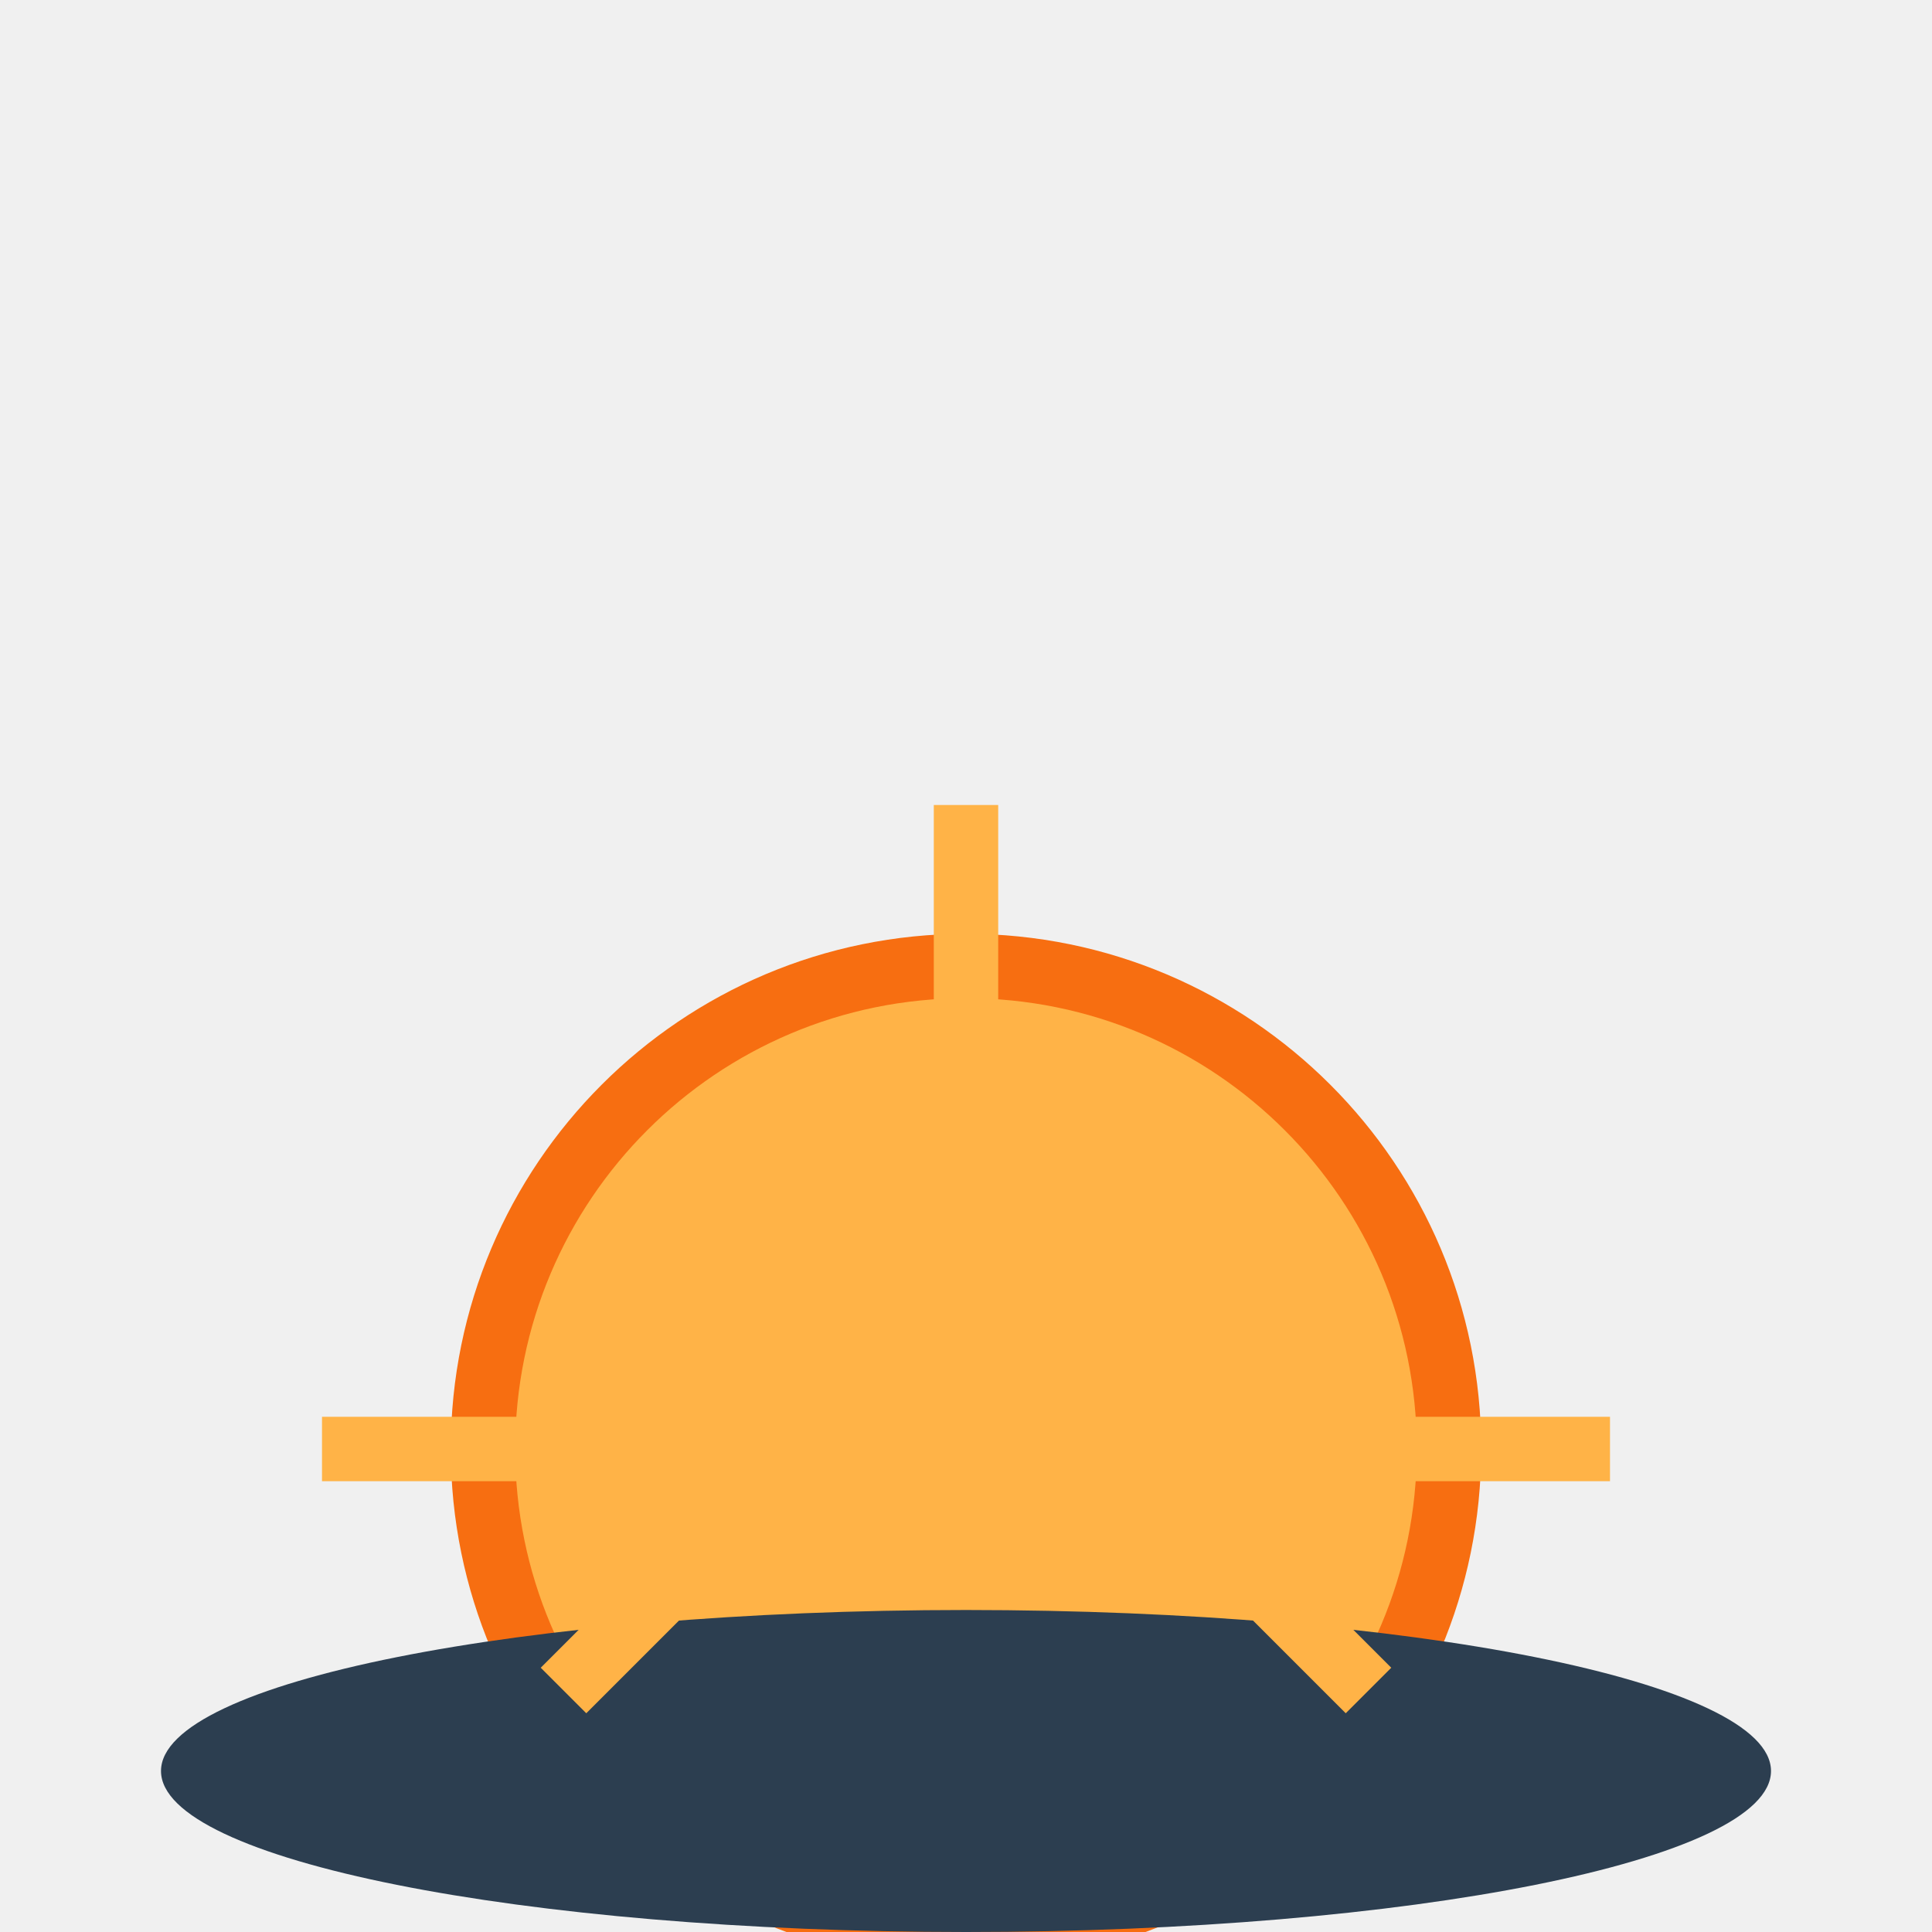
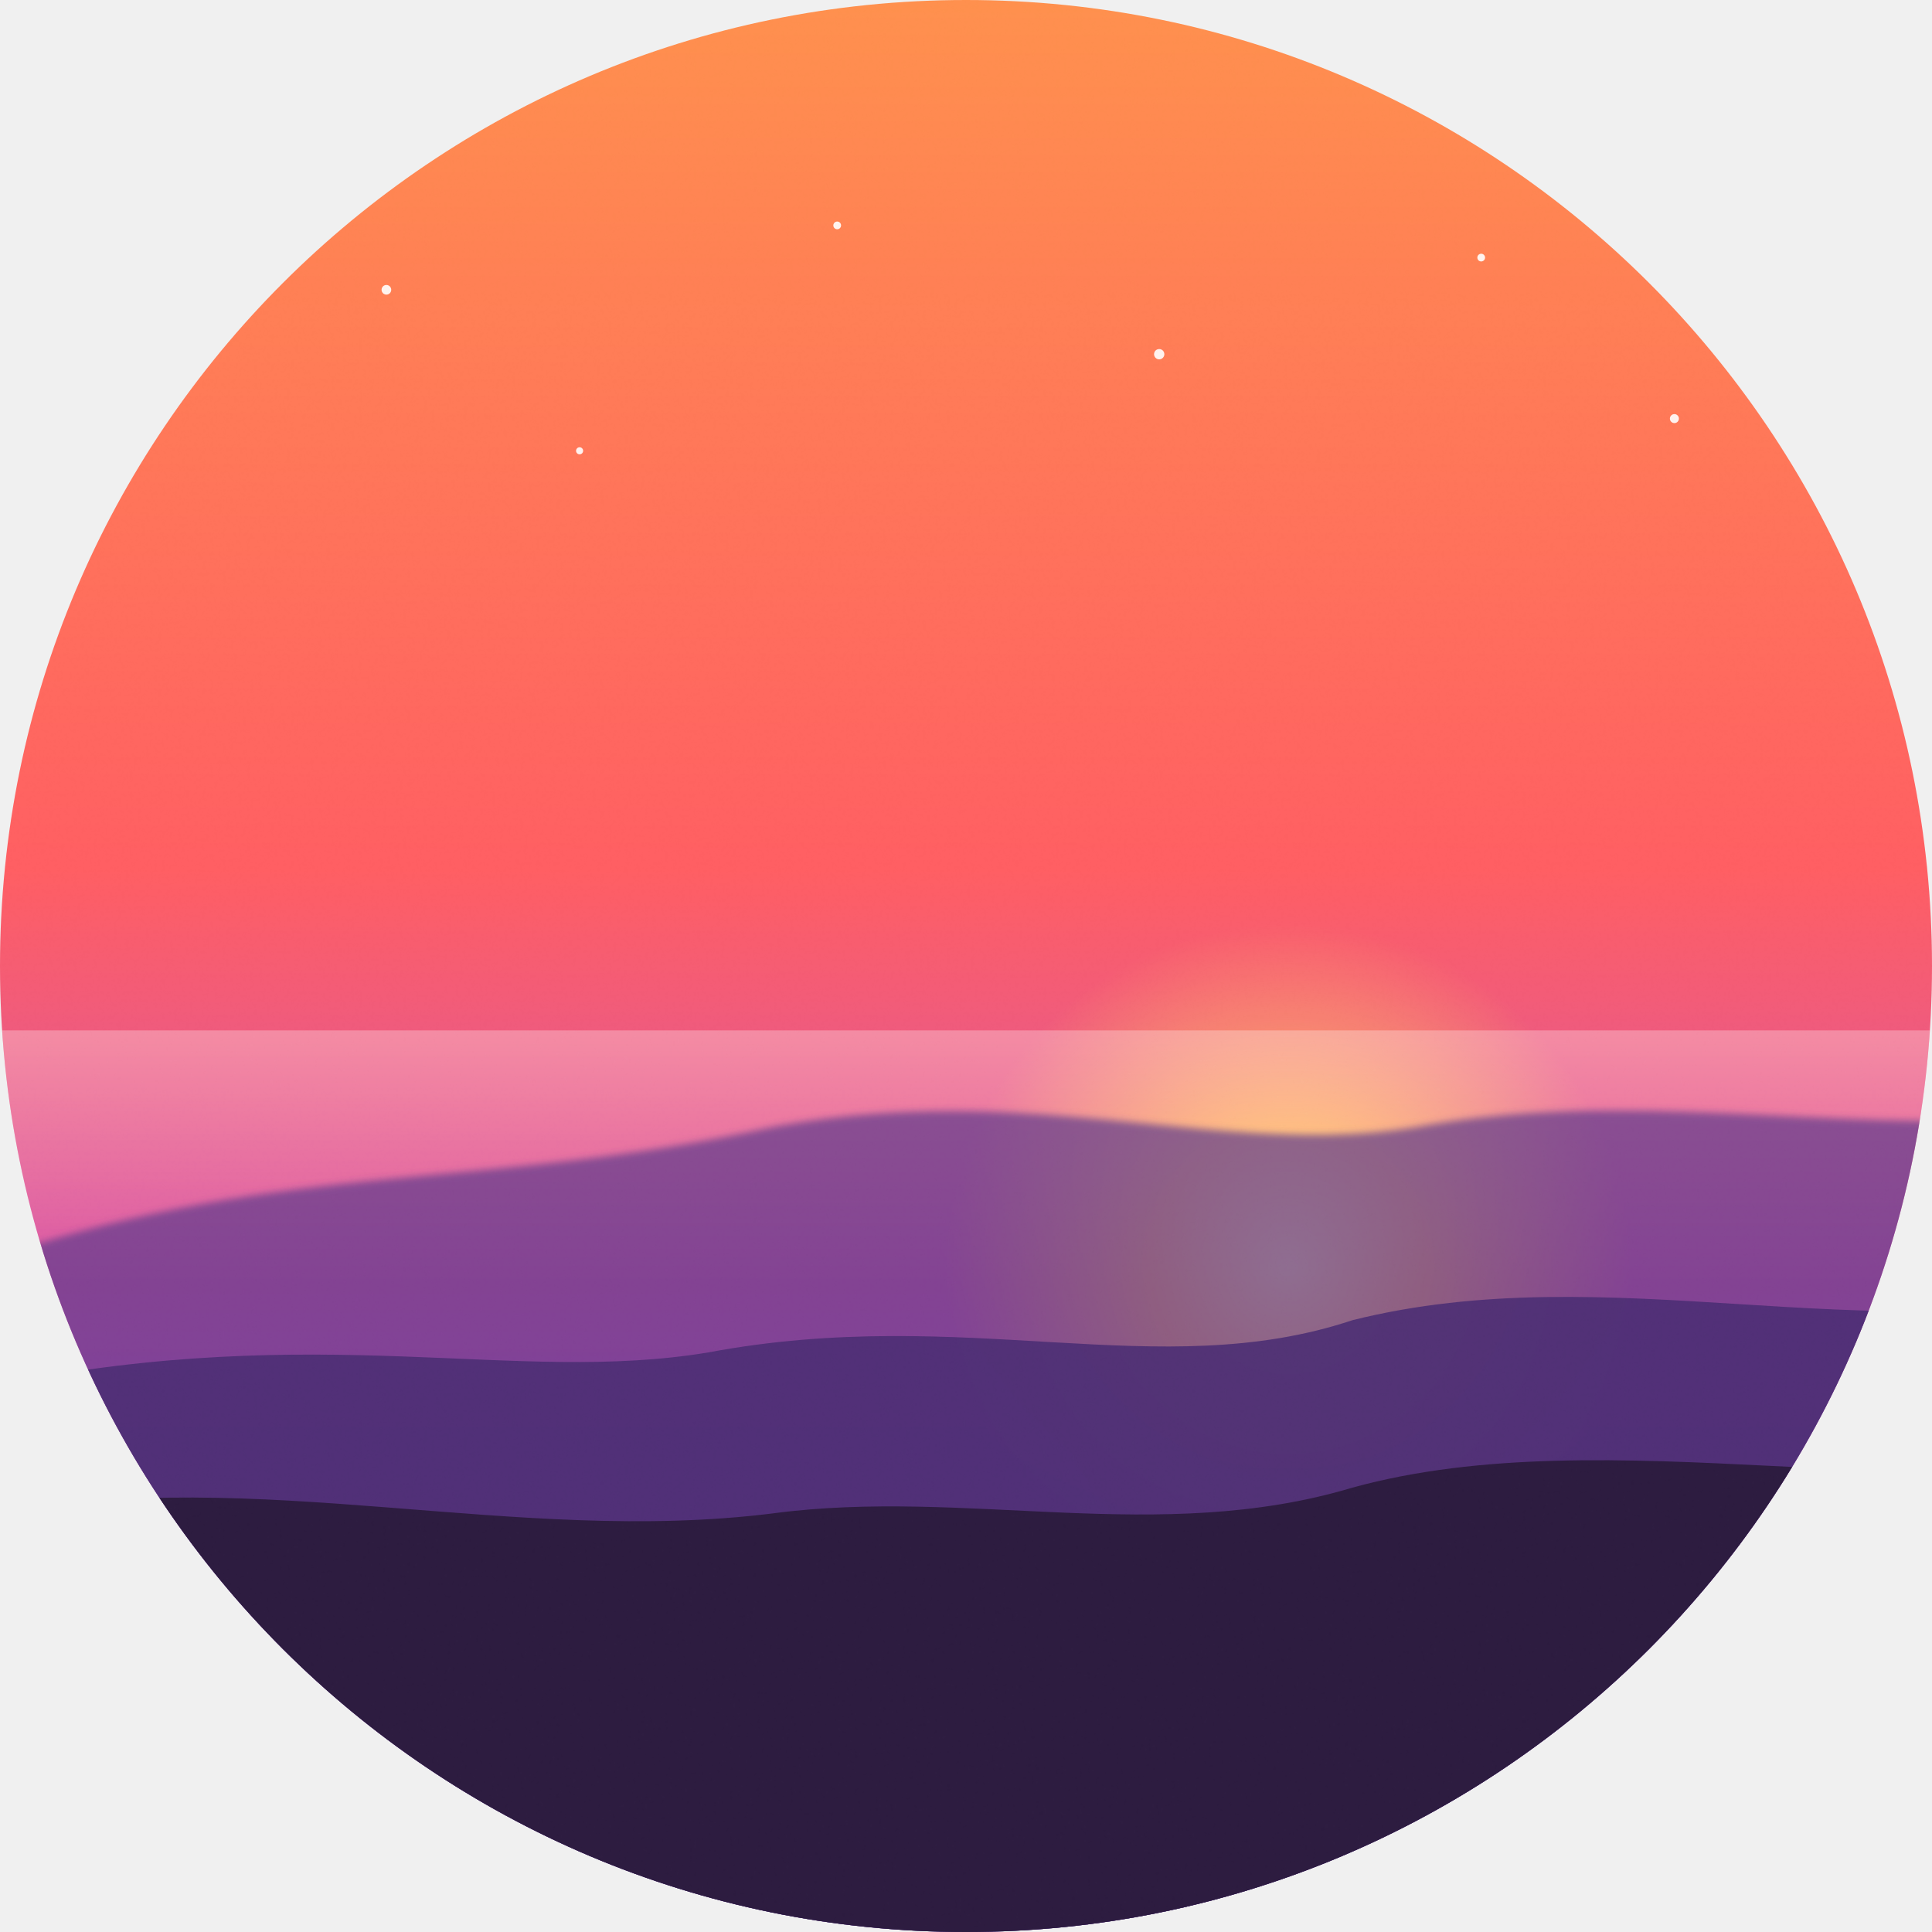
- <svg xmlns="http://www.w3.org/2000/svg" width="120" height="120" viewBox="0 0 120 120">
-   <circle cx="60" cy="90" r="30" fill="#FFB347" stroke="#F76E11" stroke-width="4" />
-   <ellipse cx="60" cy="110" rx="50" ry="10" fill="#2C3E50" />
-   <g>
-     <line x1="60" y1="70" x2="60" y2="50" stroke="#FFB347" stroke-width="4" />
-     <line x1="100" y1="90" x2="80" y2="90" stroke="#FFB347" stroke-width="4" />
-     <line x1="20" y1="90" x2="40" y2="90" stroke="#FFB347" stroke-width="4" />
-     <line x1="85" y1="105" x2="75" y2="95" stroke="#FFB347" stroke-width="4" />
-     <line x1="35" y1="105" x2="45" y2="95" stroke="#FFB347" stroke-width="4" />
+ <svg xmlns="http://www.w3.org/2000/svg" viewBox="0 0 600 600" width="600" height="600" role="img" aria-labelledby="sunsetTitle sunsetDesc">
+   <defs>
+     <clipPath id="circleMask">
+       <circle cx="300" cy="300" r="300" />
+     </clipPath>
+     <linearGradient id="sunset-sky" x1="0" y1="0" x2="0" y2="1">
+       <stop offset="0%" stop-color="#FF914D" />
+       <stop offset="45%" stop-color="#FF5E62" />
+       <stop offset="75%" stop-color="#C850C0" />
+       <stop offset="100%" stop-color="#3A1C71" />
+     </linearGradient>
+     <radialGradient id="sunset-sun" cx="50%" cy="62%" r="38%">
+       <stop offset="0%" stop-color="#FFE29A" />
+       <stop offset="40%" stop-color="#FFAF66" />
+       <stop offset="100%" stop-color="#FFAF66" stop-opacity="0" />
+     </radialGradient>
+     <linearGradient id="sunset-haze" x1="0" y1="0" x2="0" y2="1">
+       <stop offset="0%" stop-color="#FFFFFF" stop-opacity="0.3" />
+       <stop offset="100%" stop-color="#FFFFFF" stop-opacity="0" />
+     </linearGradient>
+     <filter id="sunset-grain" x="-20%" y="-20%" width="140%" height="140%">
+       <feTurbulence type="fractalNoise" baseFrequency="0.8" numOctaves="2" seed="9" />
+       <feColorMatrix type="saturate" values="0" />
+       <feComponentTransfer>
+         <feFuncA type="table" tableValues="0 0.07" />
+       </feComponentTransfer>
+     </filter>
+     <filter id="sunset-far-blur">
+       <feGaussianBlur stdDeviation="1.2" />
+     </filter>
+   </defs>
+   <g clip-path="url(#circleMask)">
+     <rect width="800" height="600" fill="url(#sunset-sky)" />
+     <circle cx="400" cy="360" r="140" fill="url(#sunset-sun)" />
+     <rect x="0" y="320" width="800" height="80" fill="url(#sunset-haze)" />
+     <g filter="url(#sunset-far-blur)" opacity="0.7">
+       <path d="M0,390 C90,360 150,370 240,350 C320,335 380,360 440,350 C520,335 600,360 680,340 C740,330 780,335 800,330 L800,600 L0,600 Z" fill="#5E3B8C" />
+     </g>
+     <path d="M0,430 C100,410 160,430 220,420 C300,405 360,430 420,410 C500,390 580,420 660,400 C720,385 760,395 800,390 L800,600 L0,600 Z" fill="#4B2E73" opacity="0.9" />
+     <path d="M0,470 C80,455 160,480 240,470 C300,462 360,480 420,462 C500,440 600,470 680,450 C740,438 770,445 800,440 L800,600 L0,600 Z" fill="#2C1B3F" />
+     <g opacity="0.9">
+       <circle cx="120" cy="90" r="1.5" fill="#FFFFFF" />
+       <circle cx="180" cy="140" r="1.1" fill="#FFFFFF" />
+       <circle cx="260" cy="70" r="1.2" fill="#FFFFFF" />
+       <circle cx="360" cy="110" r="1.6" fill="#FFFFFF" />
+       <circle cx="460" cy="80" r="1.2" fill="#FFFFFF" />
+       <circle cx="520" cy="130" r="1.4" fill="#FFFFFF" />
+       <circle cx="640" cy="60" r="1.2" fill="#FFFFFF" />
+       <circle cx="700" cy="120" r="1.0" fill="#FFFFFF" />
+     </g>
+     <rect width="800" height="600" filter="url(#sunset-grain)" opacity="0.14" />
  </g>
</svg>
